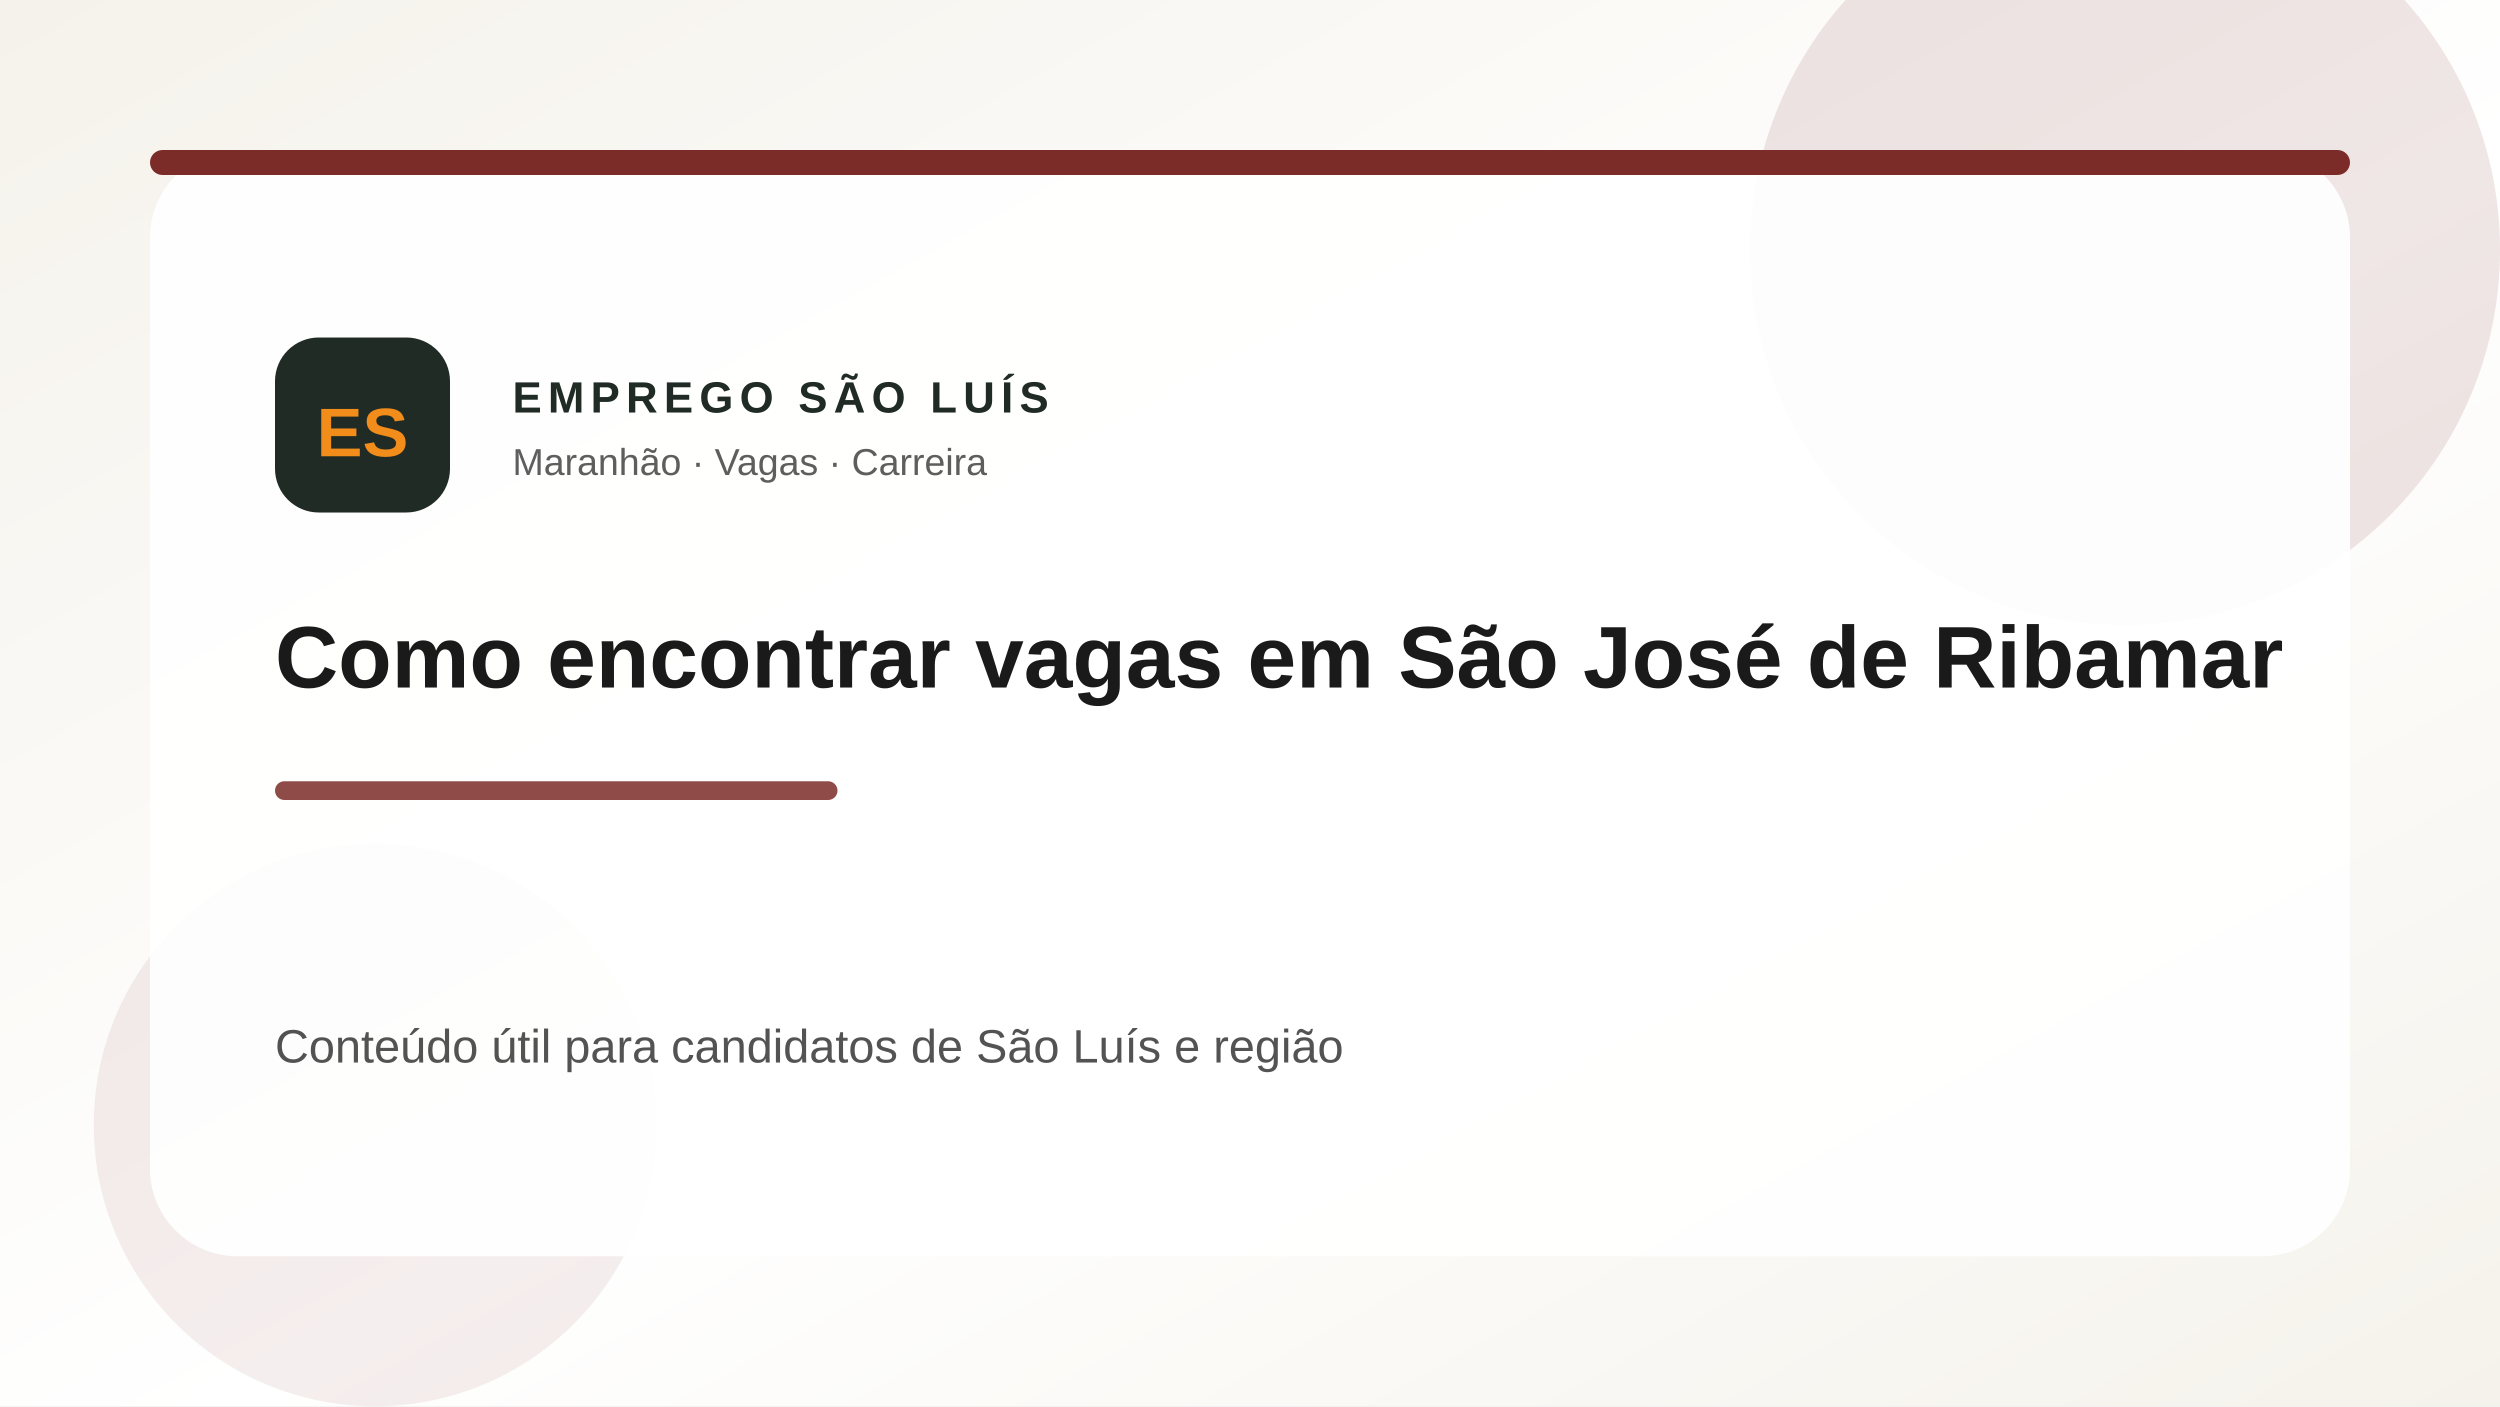
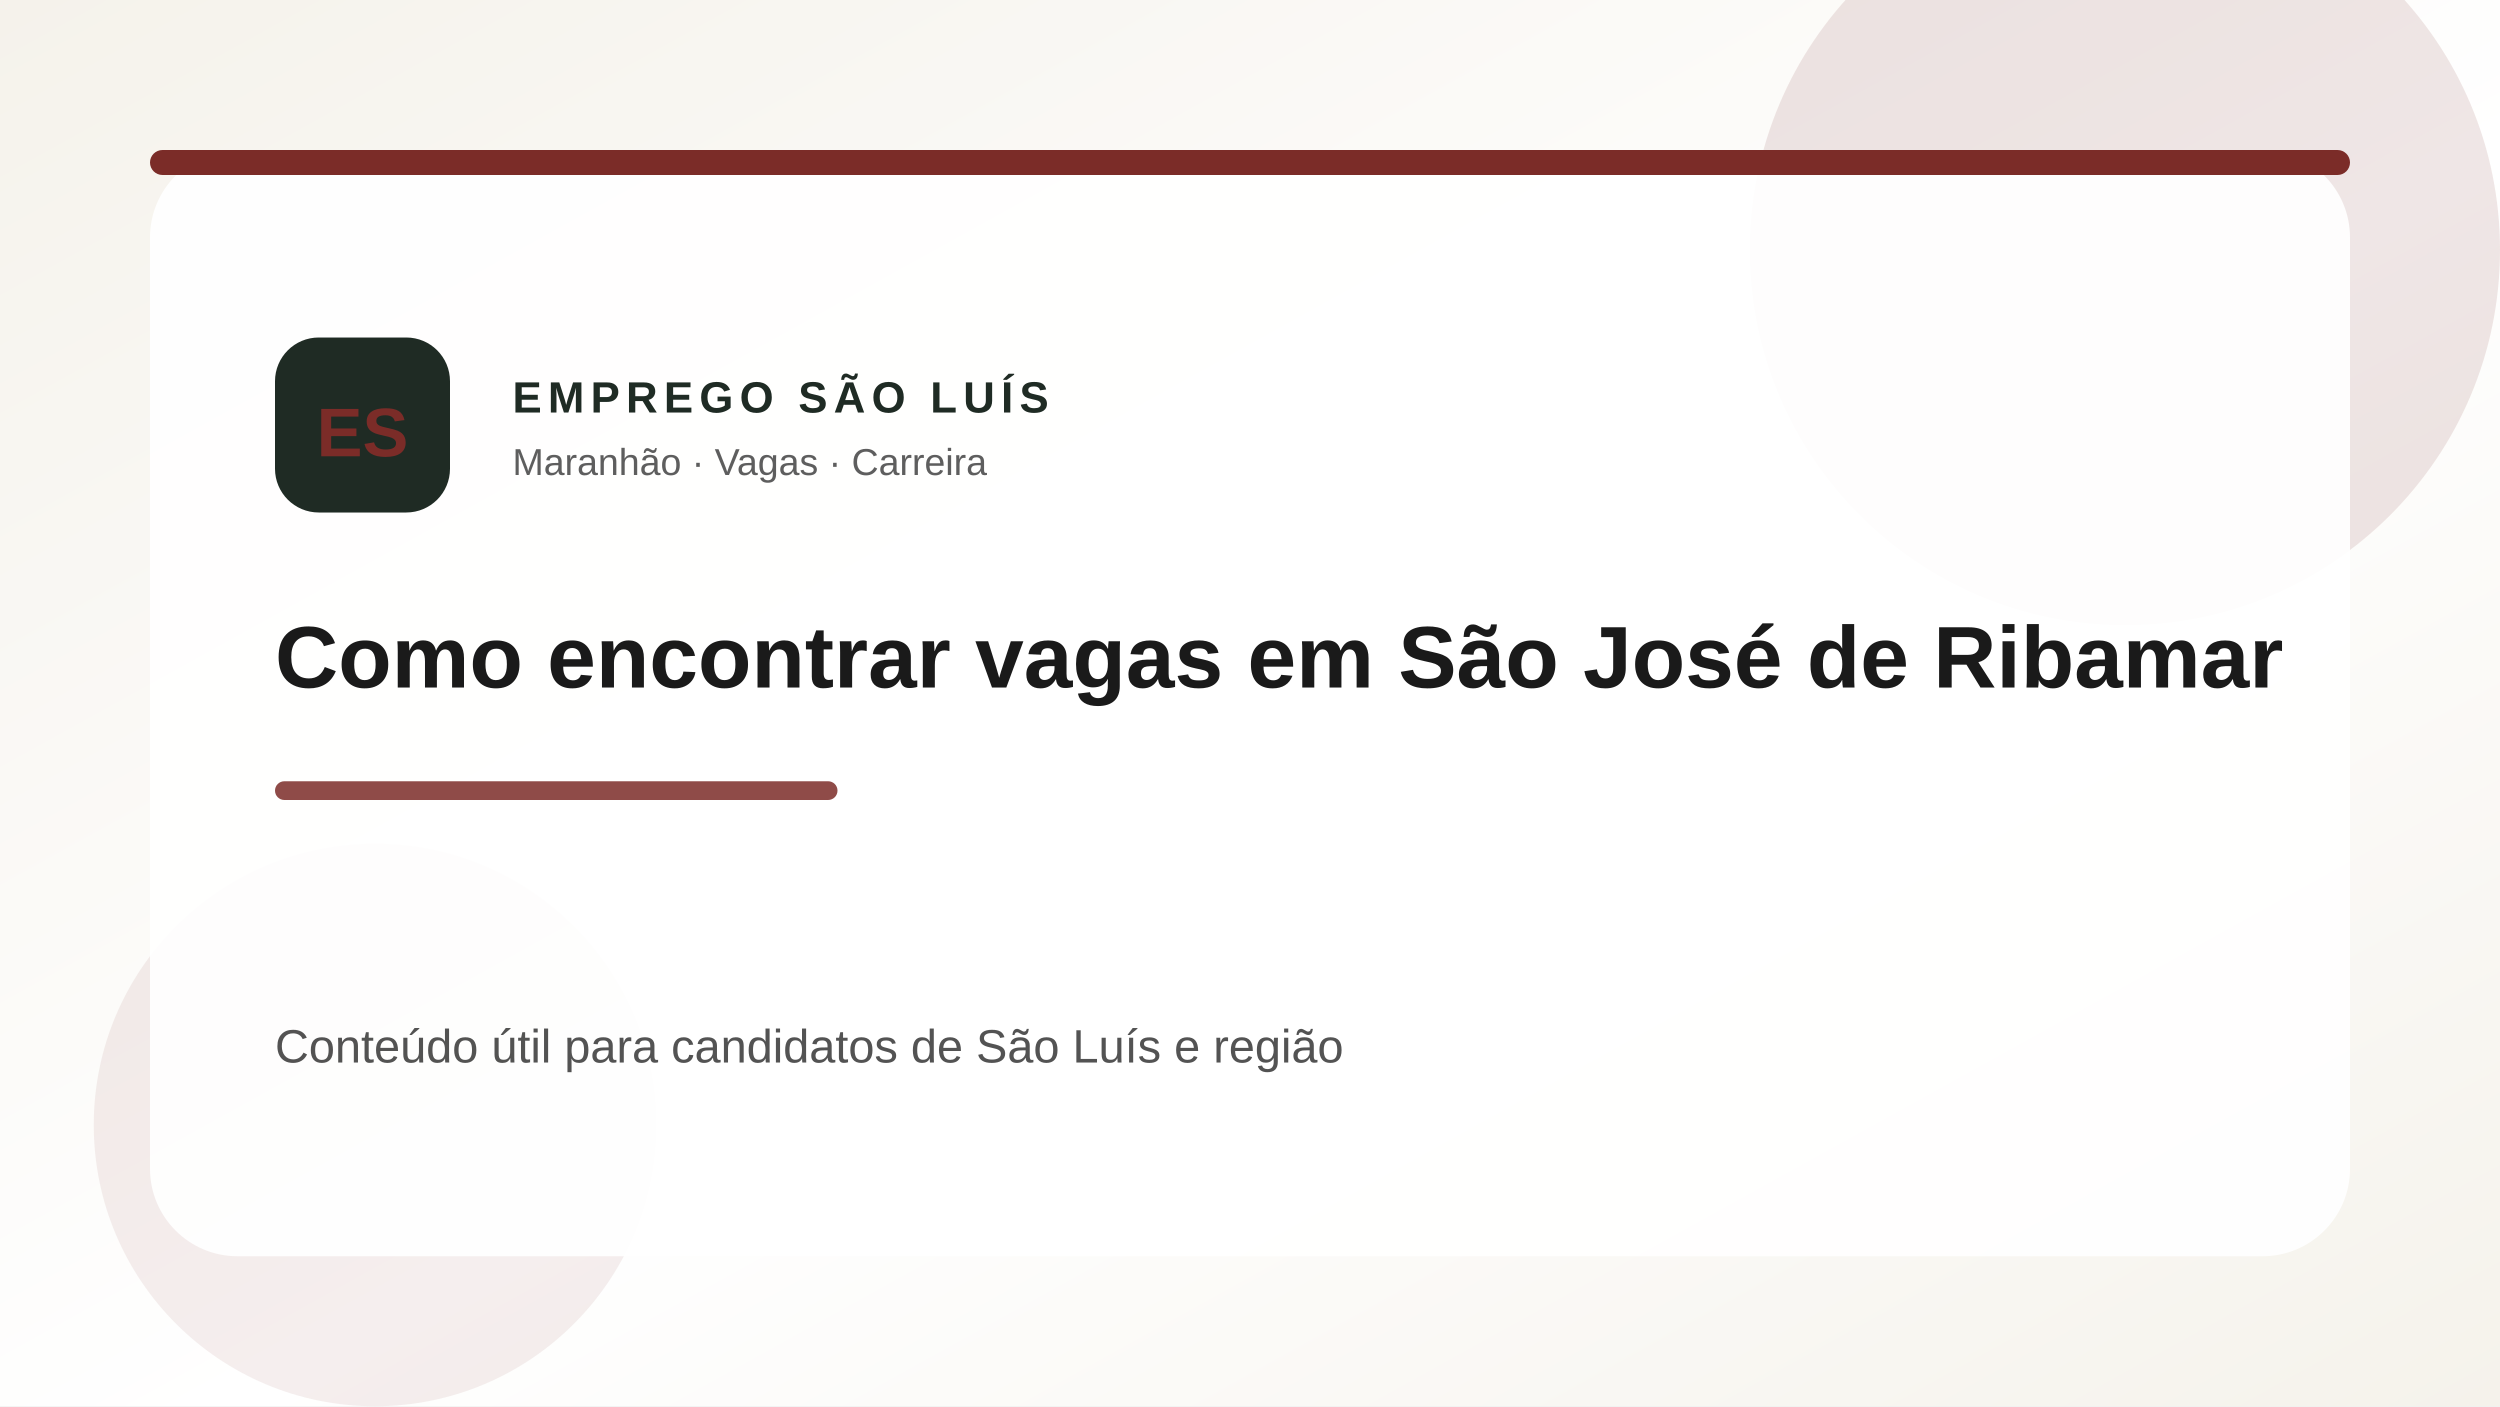
<svg xmlns="http://www.w3.org/2000/svg" width="800" height="450" viewBox="0 0 800 450" role="img" aria-label="Capa: Como encontrar vagas em São José de Ribamar">
  <defs>
    <linearGradient id="bg-como-encontrar-vagas-em-sao-jose-de-ribamar" x1="0%" y1="0%" x2="100%" y2="100%">
      <stop offset="0%" stop-color="#F5F2EB" />
      <stop offset="55%" stop-color="#FFFFFF" />
      <stop offset="100%" stop-color="#F5F2EB" />
    </linearGradient>
  </defs>
  <rect width="800" height="450" fill="url(#bg-como-encontrar-vagas-em-sao-jose-de-ribamar)" />
  <circle cx="680" cy="80" r="120" fill="#7B2C28" opacity="0.12" />
  <circle cx="120" cy="360" r="90" fill="#7B2C28" opacity="0.08" />
  <rect x="48" y="48" width="704" height="354" rx="28" fill="#FFFFFF" opacity="0.92" />
  <rect x="48" y="48" width="704" height="8" rx="4" fill="#7B2C28" />
  <g transform="translate(88,108)">
    <rect x="0" y="0" width="56" height="56" rx="14" fill="#1F2B24" />
-     <text x="28" y="38" text-anchor="middle" font-family="Segoe UI, Arial, sans-serif" font-size="22" font-weight="700" fill="#F28C1B">ES</text>
+     <text x="28" y="38" text-anchor="middle" font-family="Segoe UI, Arial, sans-serif" font-size="22" font-weight="700" fill="#7B2C28">ES</text>
    <text x="76" y="24" font-family="Segoe UI, Arial, sans-serif" font-size="14" font-weight="700" fill="#1F2B24" letter-spacing="2">EMPREGO SÃO LUÍS</text>
    <text x="76" y="44" font-family="Segoe UI, Arial, sans-serif" font-size="12" fill="#1A1A1A" opacity="0.7">Maranhão · Vagas · Carreira</text>
  </g>
  <text x="88" y="220" font-family="Segoe UI, Arial, sans-serif" font-size="28" font-weight="700" fill="#1A1A1A">
    Como encontrar vagas em São José de Ribamar
  </text>
  <rect x="88" y="250" width="180" height="6" rx="3" fill="#7B2C28" opacity="0.85" />
  <text x="88" y="340" font-family="Segoe UI, Arial, sans-serif" font-size="15" fill="#1A1A1A" opacity="0.75">Conteúdo útil para candidatos de São Luís e região</text>
</svg>
